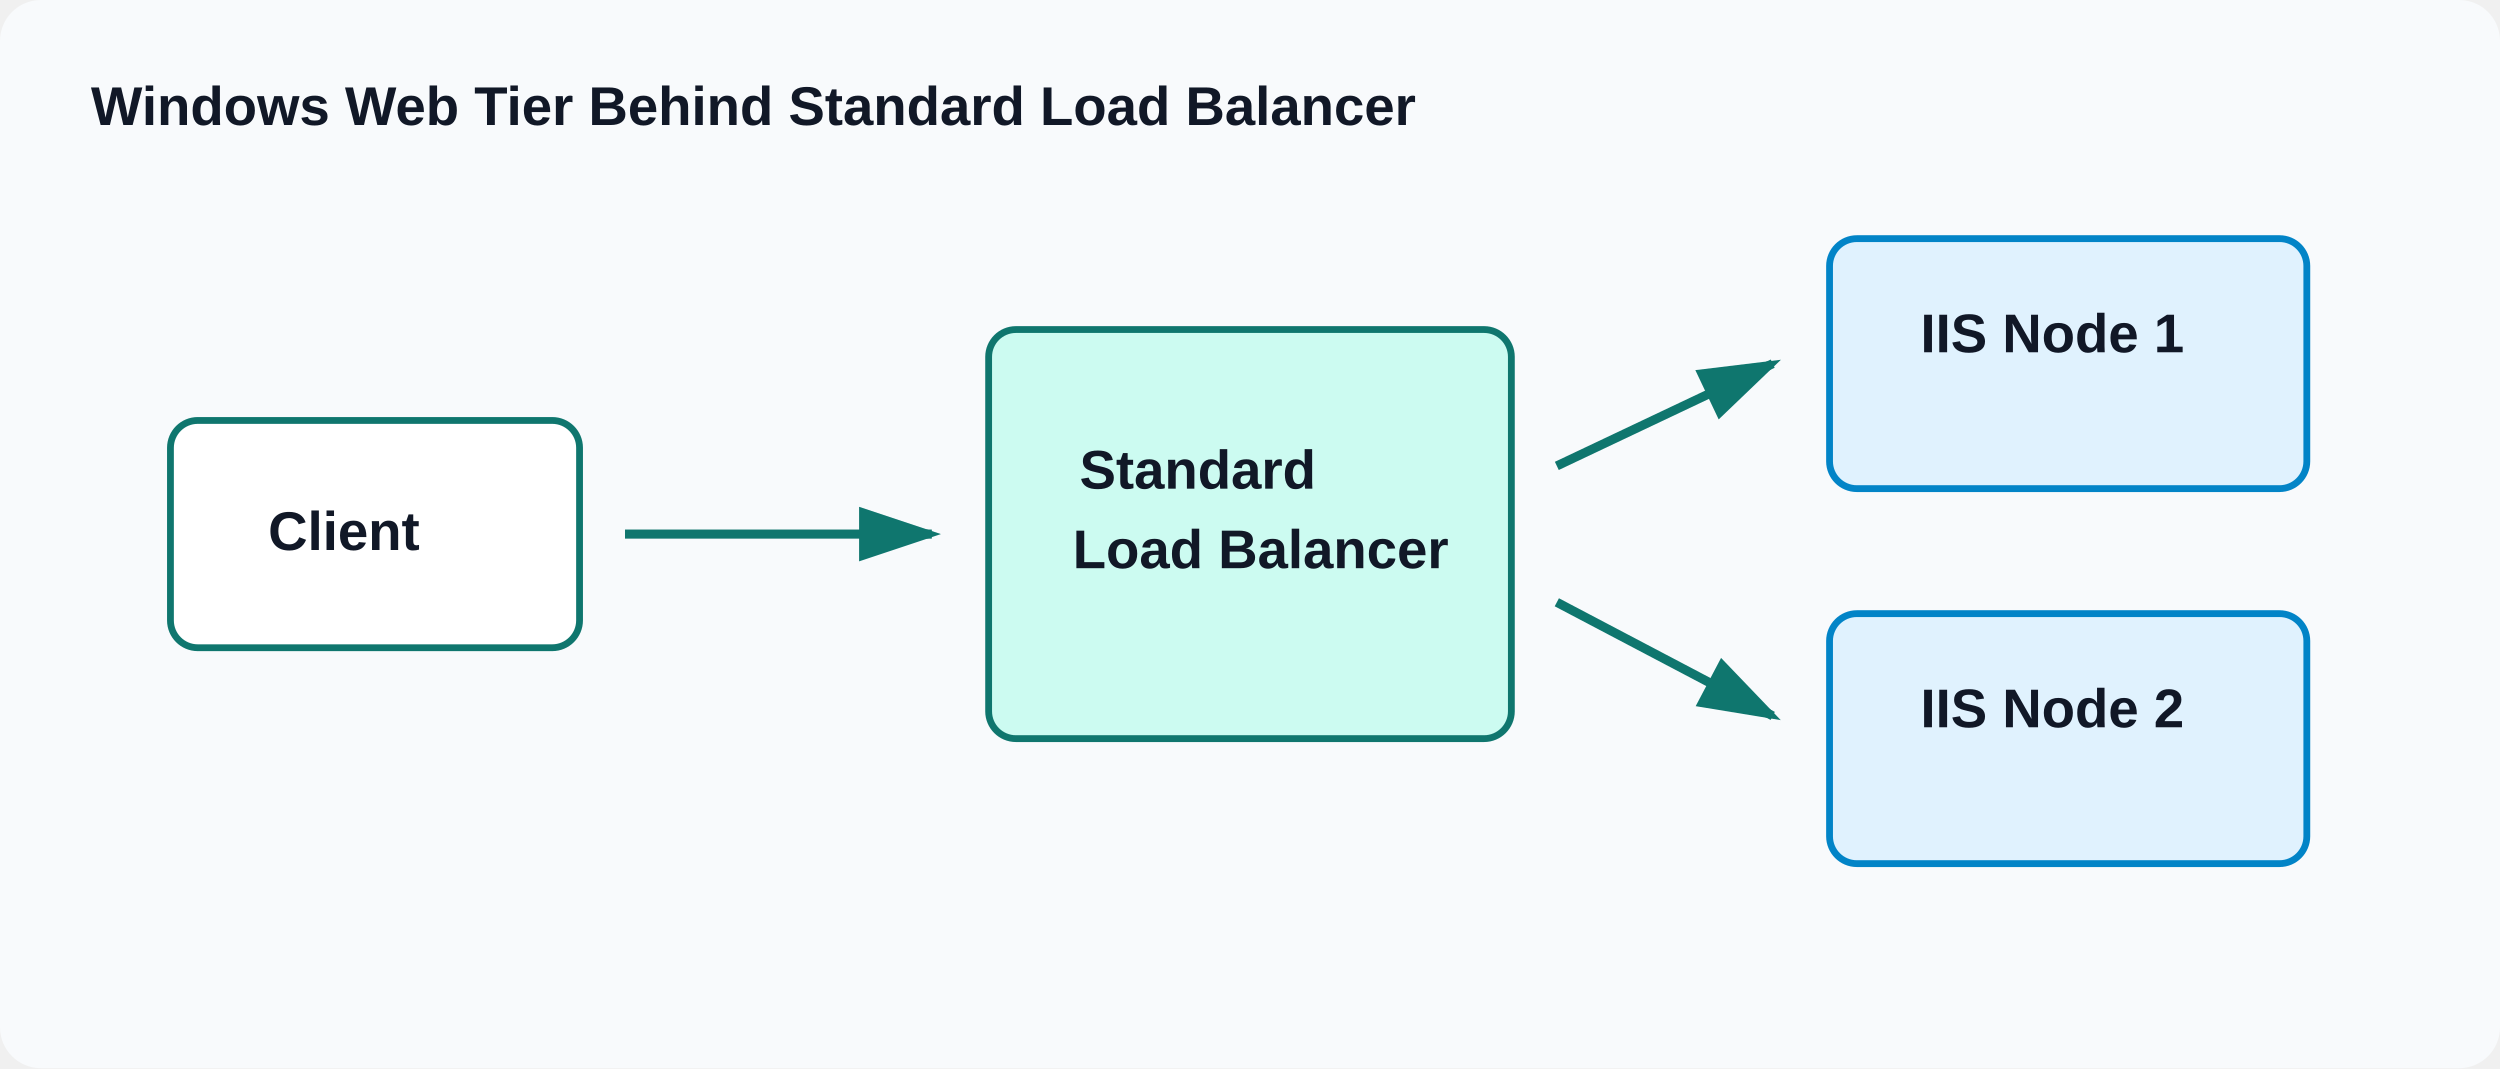
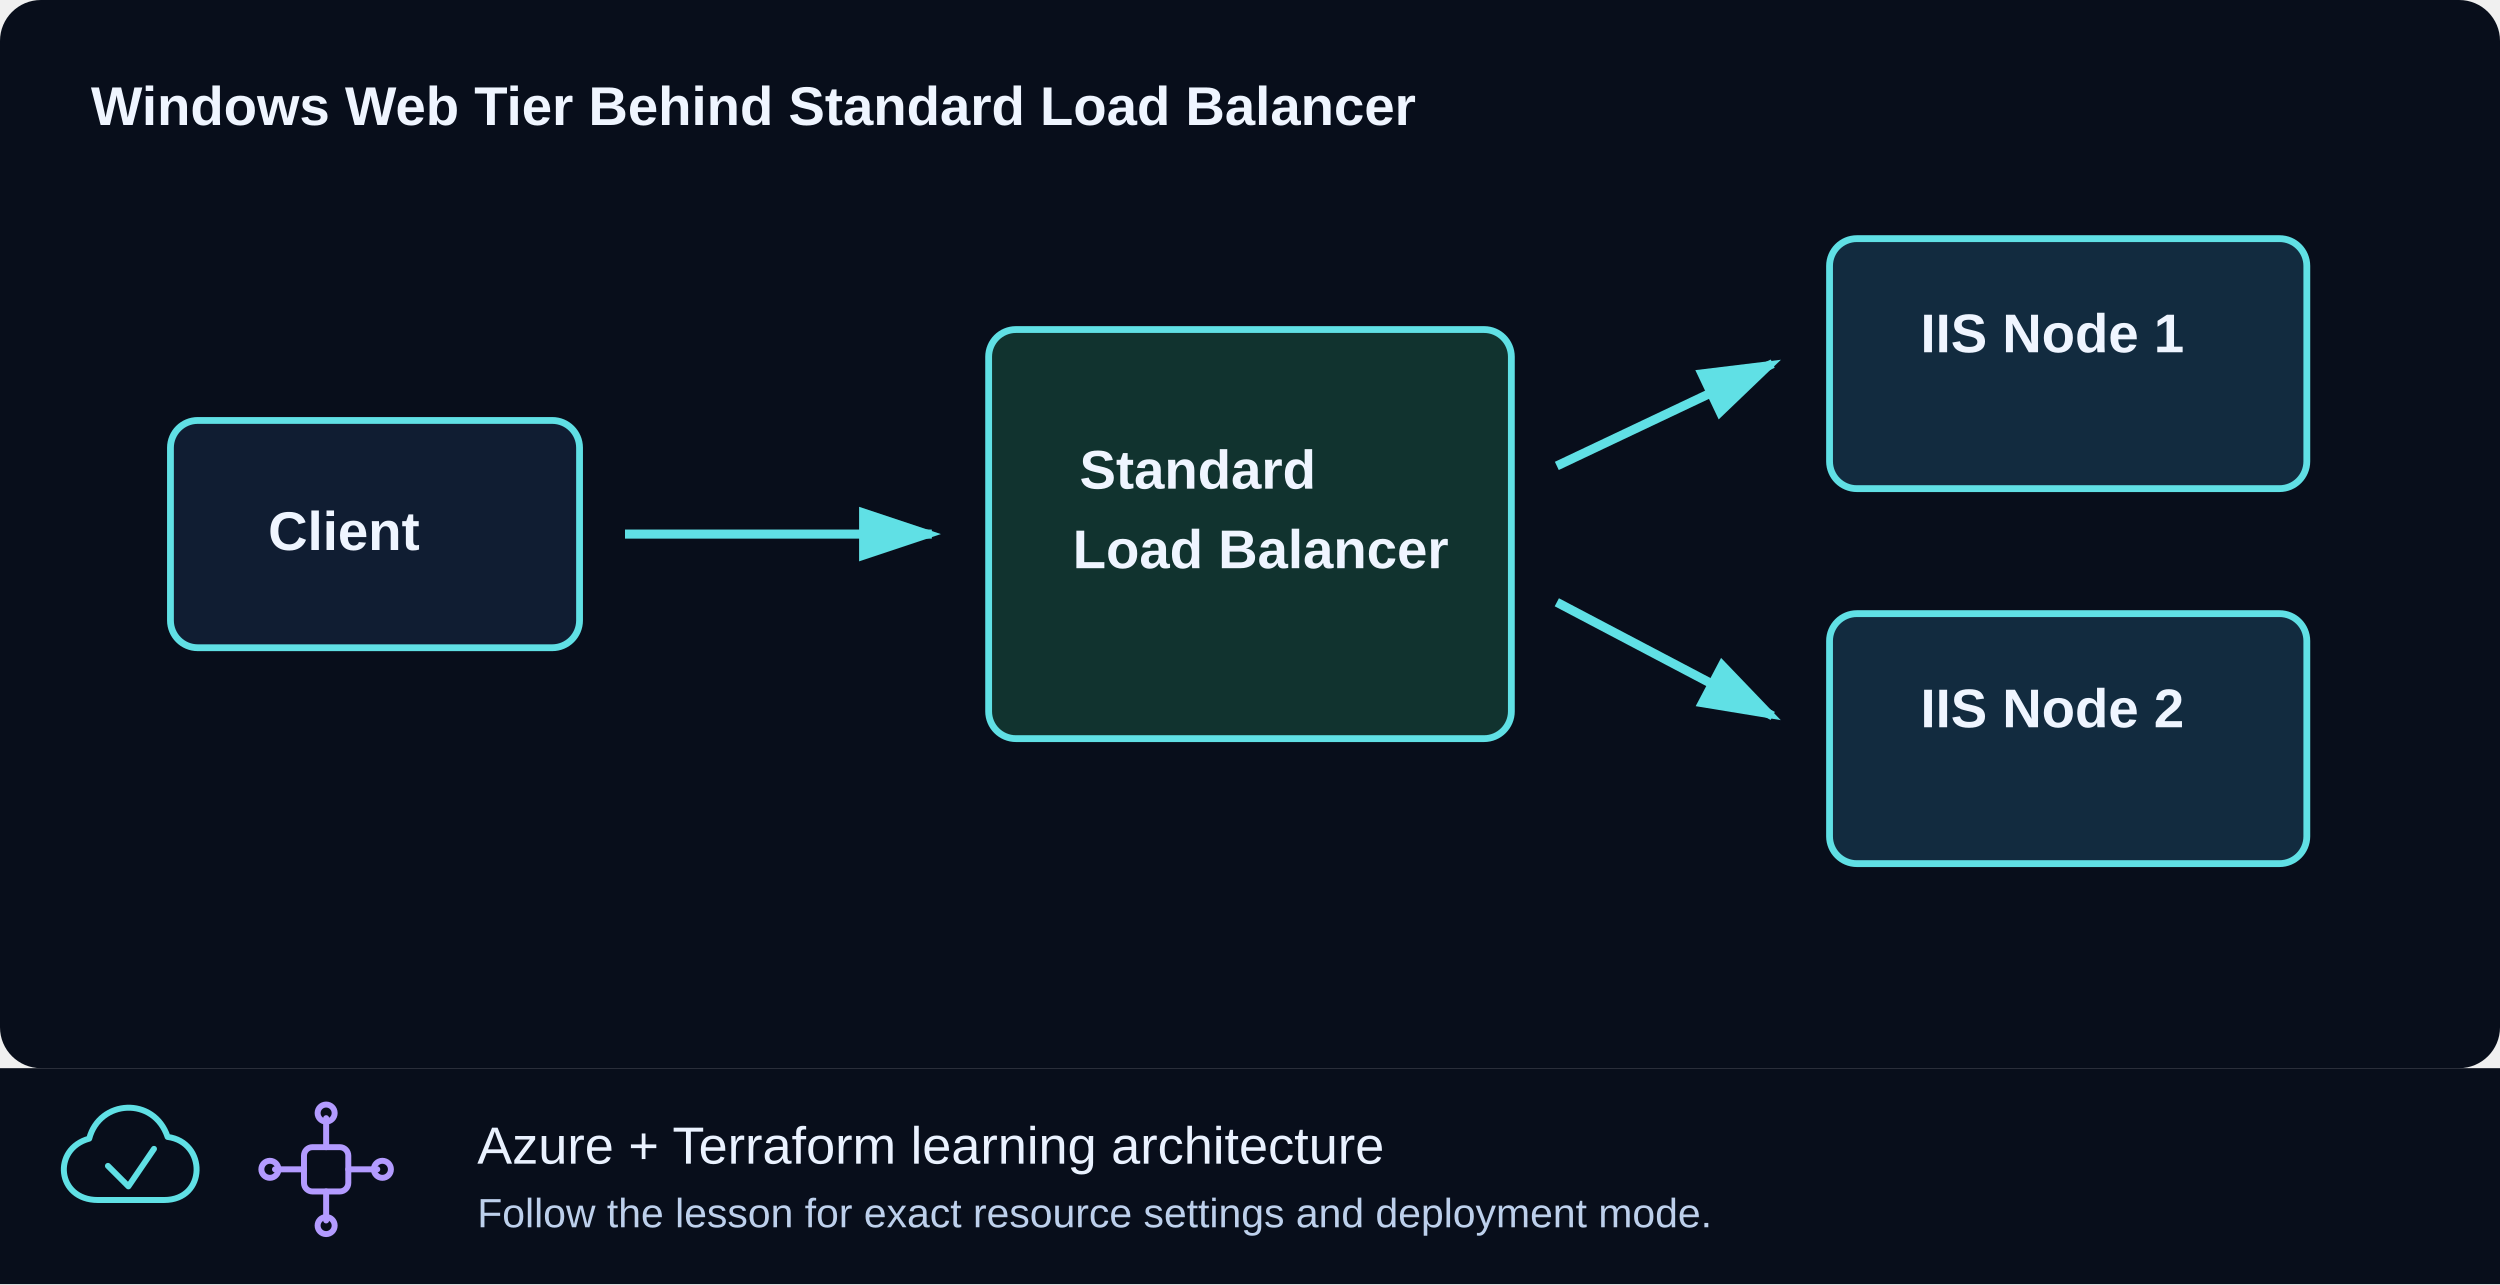
- <svg xmlns="http://www.w3.org/2000/svg" width="1100" height="470" viewBox="0 0 1100 470" role="img" aria-labelledby="title desc">
-   <style>.bg{fill:#f8fafc}.box{fill:#fff;stroke:#0f766e;stroke-width:3}.pool{fill:#ccfbf1}.vm{fill:#e0f2fe;stroke:#0284c7;stroke-width:3}.text{font:700 24px Arial,sans-serif;fill:#111827}.small{font:18px Arial,sans-serif;fill:#374151}.arrow{stroke:#0f766e;stroke-width:4;marker-end:url(#arrow)}</style>
+ <svg xmlns="http://www.w3.org/2000/svg" width="1100" height="565" viewBox="0 0 1100 565" role="img" aria-labelledby="title desc">
+   <style>.bg{fill:#080e1b}.box{fill:#101d32;stroke:#60e0e5;stroke-width:3}.pool{fill:#11332f}.vm{fill:#122b3f;stroke:#60e0e5;stroke-width:3}.text{font:700 24px "Segoe UI",Arial,sans-serif;fill:#eff5ff}.small{font:18px "Segoe UI",Arial,sans-serif;fill:#bcd0eb}.arrow{stroke:#60e0e5;stroke-width:4;marker-end:url(#arrow)}</style>
  <defs>
    <marker id="arrow" markerWidth="10" markerHeight="10" refX="8" refY="3" orient="auto">
-       <path d="M0,0 L0,6 L9,3 z" fill="#0f766e" />
+       <path d="M0,0 L0,6 L9,3 z" fill="#60e0e5" />
    </marker>
  </defs>
  <rect class="bg" width="1100" height="470" rx="18" />
  <text class="text" x="40" y="55">Windows Web Tier Behind Standard Load Balancer</text>
  <rect class="box" x="75" y="185" width="180" height="100" rx="12" />
  <text class="text" x="118" y="242">Client</text>
  <line class="arrow" x1="275" y1="235" x2="410" y2="235" />
  <rect class="box pool" x="435" y="145" width="230" height="180" rx="12" />
  <text class="text" x="475" y="215">Standard</text>
  <text class="text" x="472" y="250">Load Balancer</text>
  <line class="arrow" x1="685" y1="205" x2="780" y2="160" />
  <line class="arrow" x1="685" y1="265" x2="780" y2="315" />
  <rect class="vm" x="805" y="105" width="210" height="110" rx="12" />
  <text class="text" x="845" y="155">IIS Node 1</text>
  <rect class="vm" x="805" y="270" width="210" height="110" rx="12" />
  <text class="text" x="845" y="320">IIS Node 2</text>
+   <g>
+     <rect y="470.0" width="1100.0" height="95" fill="#080e1b" />
+     <g transform="translate(25 483.0) scale(0.75)" fill="none" stroke="#60e0e5" stroke-width="3.5" stroke-linecap="round" stroke-linejoin="round">
+       <path d="M24 60h39c25 0 25-34 2-37-8-24-40-22-46 1C-3 30 0 60 24 60Z" />
+       <path d="m30 40 12 12 15-22" />
+     </g>
+     <g transform="translate(112 483.0) scale(0.75)" fill="none" stroke="#b39bff" stroke-width="3.5" stroke-linecap="round" stroke-linejoin="round">
+       <rect x="29" y="29" width="26" height="26" rx="5" />
+       <path d="M42 29V12m0 43v17M29 42H12m43 0h17" />
+       <circle cx="42" cy="9" r="5" />
+       <circle cx="42" cy="75" r="5" />
+       <circle cx="9" cy="42" r="5" />
+       <circle cx="75" cy="42" r="5" />
+     </g>
+     <text x="210" y="512.0" fill="#eaf2ff" font-family="Segoe UI, Arial, sans-serif" font-size="23" font-weight="500">Azure + Terraform learning architecture</text>
+     <text x="210" y="540.0" fill="#bdd0ec" font-family="Segoe UI, Arial, sans-serif" font-size="18" font-weight="500">Follow the lesson for exact resource settings and deployment mode.</text>
+   </g>
</svg>
